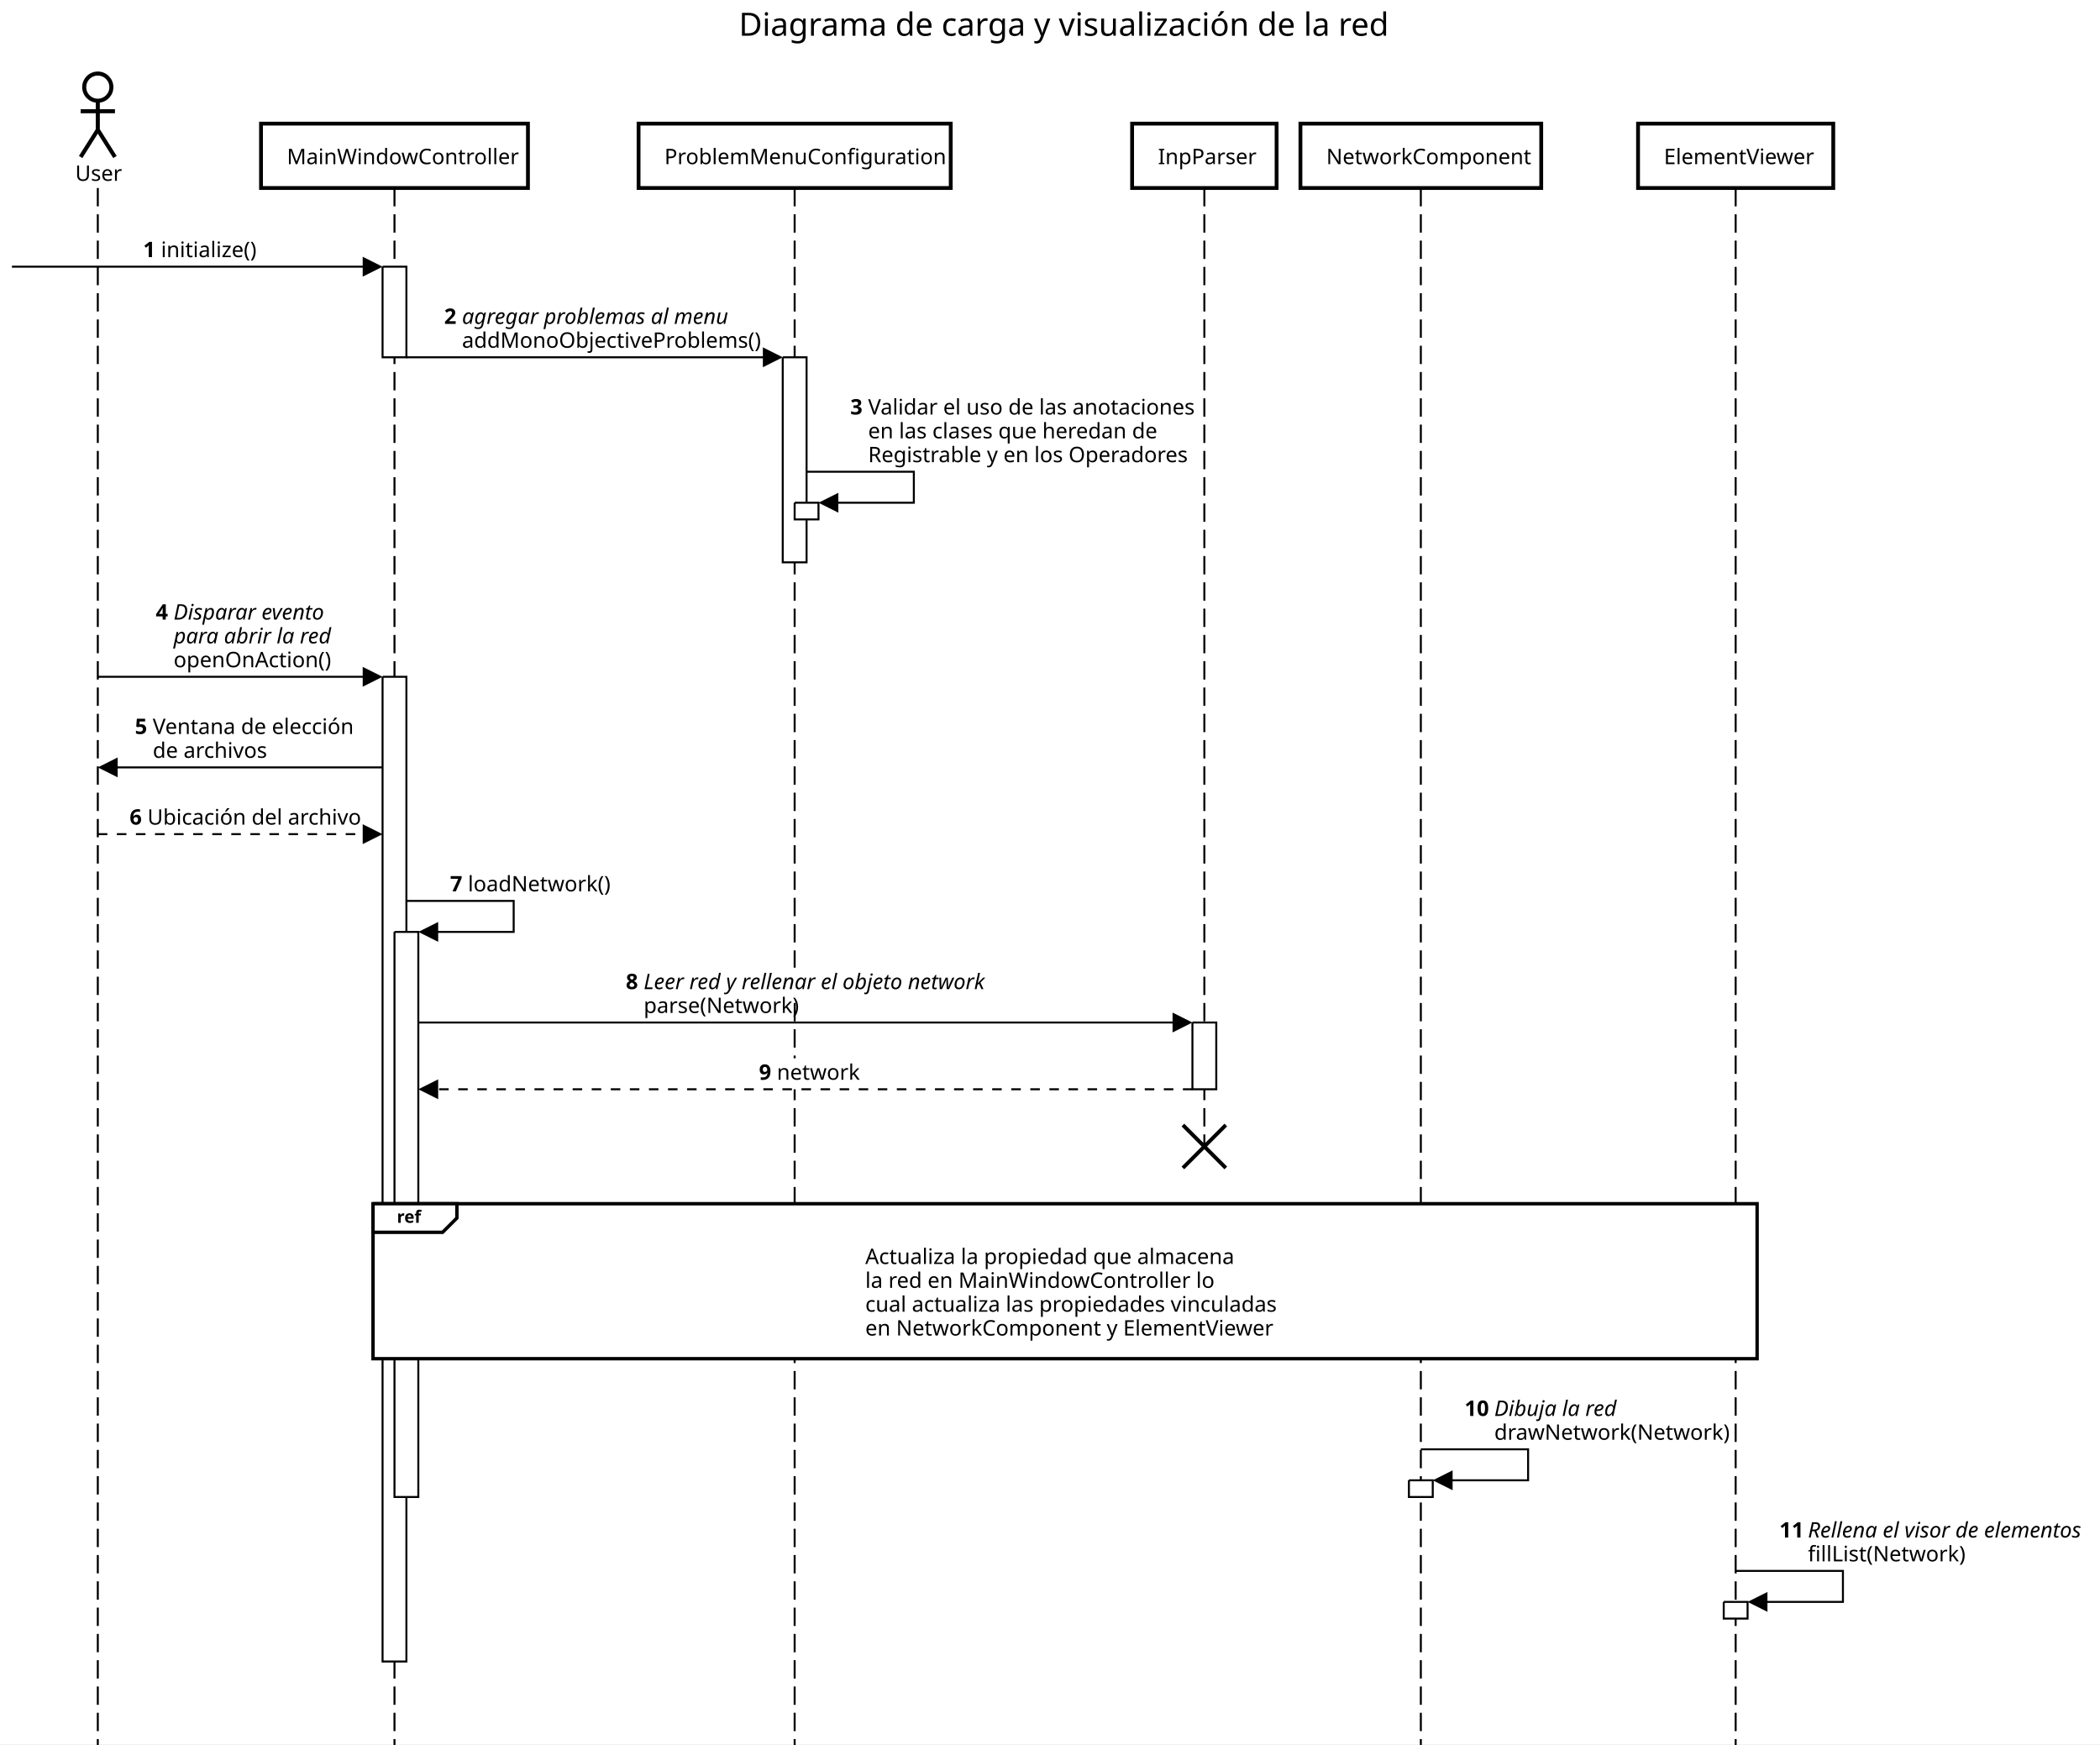
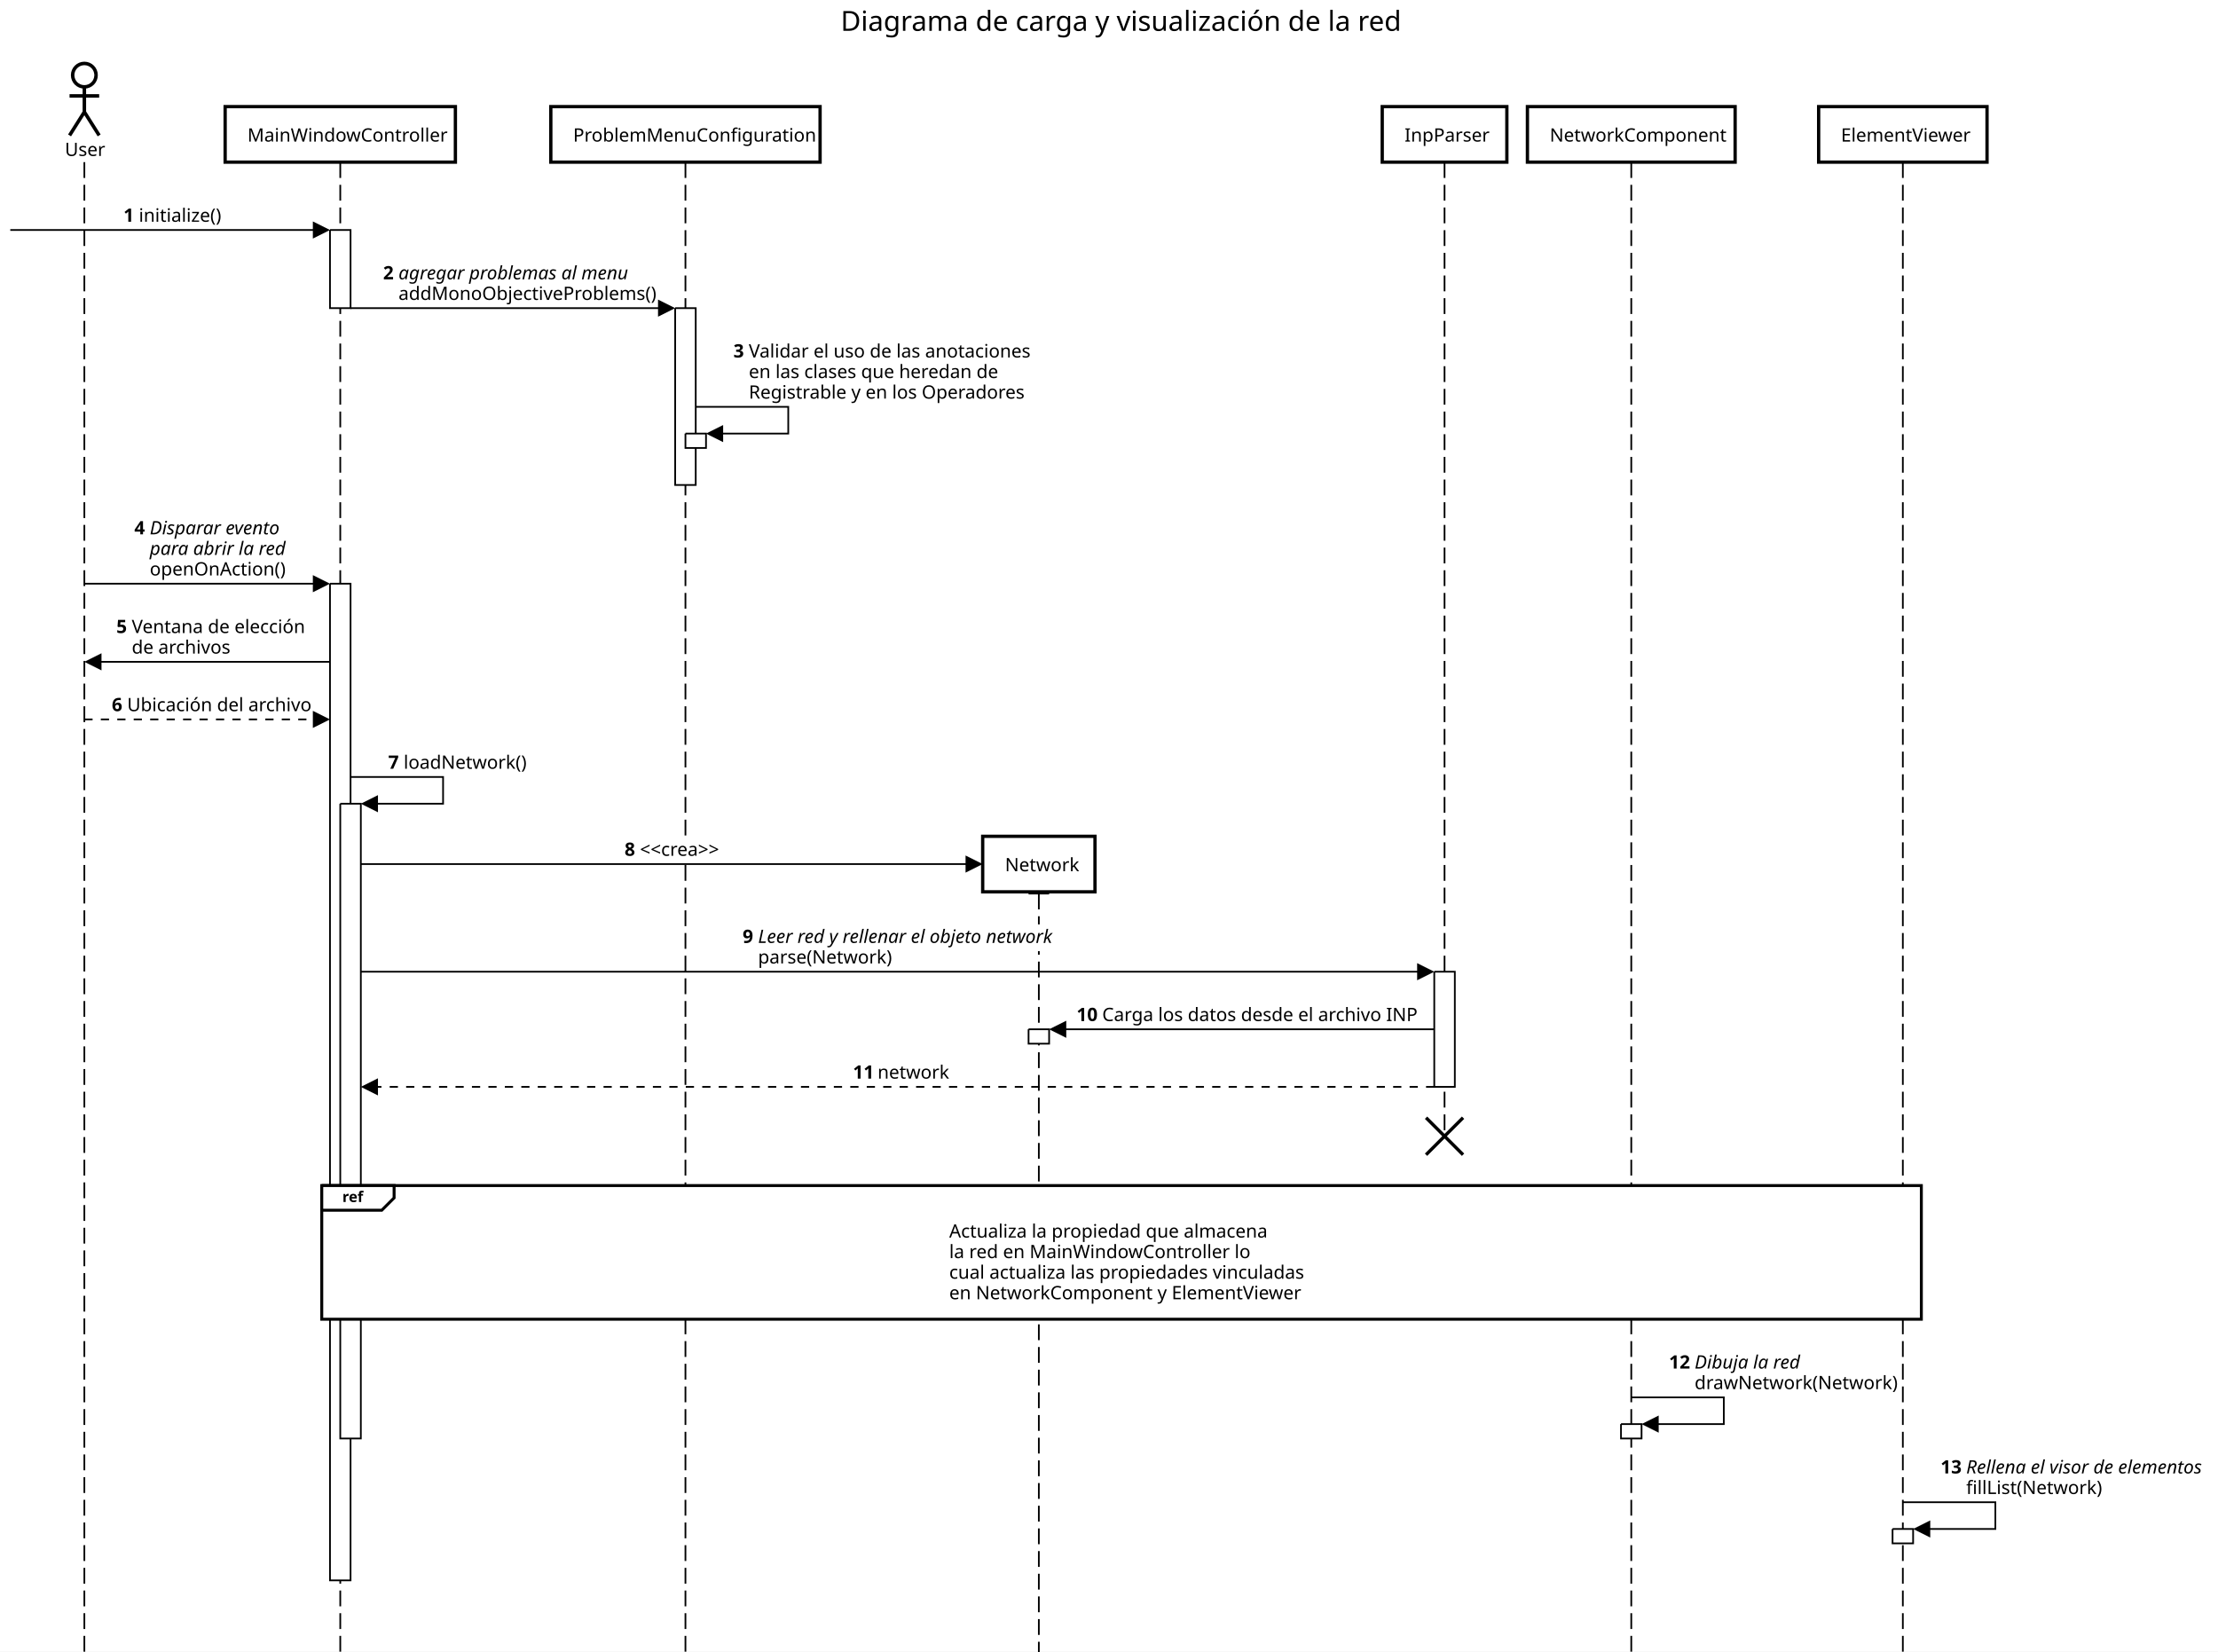
- <svg xmlns="http://www.w3.org/2000/svg" version="1.1" width="1439" height="1195">
+ <svg xmlns="http://www.w3.org/2000/svg" version="1.1" width="1762" height="1312">
  <defs />
  <g>
    <g />
    <g />
    <g />
    <g />
    <g />
    <g />
    <g />
    <g />
    <g />
    <g />
    <g />
    <g />
    <g />
    <g />
    <g />
    <g />
    <g />
    <g />
    <g />
    <g />
    <g />
    <g />
    <g />
    <g />
    <g />
    <g />
    <g />
    <g />
    <g />
    <g />
    <g />
    <g />
    <g />
    <g />
    <g />
-     <g>
-       <rect fill="white" stroke="none" x="0" y="0" width="1439" height="1195" />
-     </g>
-     <g>
-       <text fill="black" stroke="none" font-family="sans-serif" font-size="16.5pt" font-style="normal" font-weight="normal" text-decoration="normal" x="506.28" y="24.503" text-anchor="start" dominant-baseline="alphabetic" xml:space="preserve">Diagrama de carga y visualización de la red</text>
-     </g>
-     <g />
-     <g>
-       <path fill="none" stroke="black" paint-order="fill stroke markers" d=" M 67.017 128.803 L 67.017 1195.492" stroke-miterlimit="10" stroke-width="1.361" stroke-dasharray="12.566,5.445" />
-       <path fill="none" stroke="black" paint-order="fill stroke markers" d=" M 270.312 128.803 L 270.312 1195.492" stroke-miterlimit="10" stroke-width="1.361" stroke-dasharray="12.566,5.445" />
-       <path fill="none" stroke="black" paint-order="fill stroke markers" d=" M 544.524 128.803 L 544.524 1195.492" stroke-miterlimit="10" stroke-width="1.361" stroke-dasharray="12.566,5.445" />
-       <path fill="none" stroke="black" paint-order="fill stroke markers" d=" M 825.267 128.803 L 825.267 785.478" stroke-miterlimit="10" stroke-width="1.361" stroke-dasharray="12.566,5.445" />
-       <path fill="none" stroke="black" paint-order="fill stroke markers" d=" M 973.607 128.803 L 973.607 1195.492" stroke-miterlimit="10" stroke-width="1.361" stroke-dasharray="12.566,5.445" />
-       <path fill="none" stroke="black" paint-order="fill stroke markers" d=" M 1189.338 128.803 L 1189.338 1195.492" stroke-miterlimit="10" stroke-width="1.361" stroke-dasharray="12.566,5.445" />
+     <g />
+     <g />
+     <g />
+     <g />
+     <g>
+       <rect fill="white" stroke="none" x="0" y="0" width="1762" height="1312" />
+     </g>
+     <g>
+       <text fill="black" stroke="none" font-family="sans-serif" font-size="16.5pt" font-style="normal" font-weight="normal" text-decoration="normal" x="667.831" y="24.503" text-anchor="start" dominant-baseline="alphabetic" xml:space="preserve">Diagrama de carga y visualización de la red</text>
+     </g>
+     <g />
+     <g>
+       <path fill="none" stroke="black" paint-order="fill stroke markers" d=" M 67.017 128.803 L 67.017 1312.615" stroke-miterlimit="10" stroke-width="1.361" stroke-dasharray="12.566,5.445" />
+       <path fill="none" stroke="black" paint-order="fill stroke markers" d=" M 270.312 128.803 L 270.312 1312.615" stroke-miterlimit="10" stroke-width="1.361" stroke-dasharray="12.566,5.445" />
+       <path fill="none" stroke="black" paint-order="fill stroke markers" d=" M 544.524 128.803 L 544.524 1312.615" stroke-miterlimit="10" stroke-width="1.361" stroke-dasharray="12.566,5.445" />
+       <path fill="none" stroke="black" paint-order="fill stroke markers" d=" M 825.267 709.846 L 825.267 1312.615" stroke-miterlimit="10" stroke-width="1.361" stroke-dasharray="12.566,5.445" />
+       <path fill="none" stroke="black" paint-order="fill stroke markers" d=" M 1147.561 128.803 L 1147.561 902.602" stroke-miterlimit="10" stroke-width="1.361" stroke-dasharray="12.566,5.445" />
+       <path fill="none" stroke="black" paint-order="fill stroke markers" d=" M 1295.9 128.803 L 1295.9 1312.615" stroke-miterlimit="10" stroke-width="1.361" stroke-dasharray="12.566,5.445" />
+       <path fill="none" stroke="black" paint-order="fill stroke markers" d=" M 1511.632 128.803 L 1511.632 1312.615" stroke-miterlimit="10" stroke-width="1.361" stroke-dasharray="12.566,5.445" />
    </g>
    <g>
      <g>
        <path fill="white" stroke="black" paint-order="fill stroke markers" d=" M 76.328 59.705 A 9.311 9.311 0 1 1 76.328 59.696 M 67.017 69.016 L 67.017 88.945 M 55.255 76.204 L 78.778 76.204 M 67.017 88.945 L 55.255 107.567 M 67.017 88.945 L 78.778 107.567" stroke-miterlimit="10" stroke-width="2.777" stroke-dasharray="" />
      </g>
      <g>
        <g />
        <text fill="black" stroke="none" font-family="sans-serif" font-size="11pt" font-style="normal" font-weight="normal" text-decoration="normal" x="51.541" y="123.903" text-anchor="start" dominant-baseline="alphabetic" xml:space="preserve">User</text>
      </g>
      <path fill="none" stroke="none" />
      <g>
        <path fill="white" stroke="black" paint-order="fill stroke markers" d=" M 178.856 84.698 L 361.769 84.698 L 361.769 128.803 L 178.856 128.803 L 178.856 84.698 Z" stroke-miterlimit="10" stroke-width="2.614" stroke-dasharray="" />
      </g>
      <g>
        <g />
        <text fill="black" stroke="none" font-family="sans-serif" font-size="11pt" font-style="normal" font-weight="normal" text-decoration="normal" x="196.579" y="112.468" text-anchor="start" dominant-baseline="alphabetic" xml:space="preserve">MainWindowController</text>
      </g>
      <path fill="none" stroke="none" />
      <g>
        <path fill="white" stroke="black" paint-order="fill stroke markers" d=" M 437.57 84.698 L 651.479 84.698 L 651.479 128.803 L 437.57 128.803 L 437.57 84.698 Z" stroke-miterlimit="10" stroke-width="2.614" stroke-dasharray="" />
      </g>
      <g>
        <g />
        <text fill="black" stroke="none" font-family="sans-serif" font-size="11pt" font-style="normal" font-weight="normal" text-decoration="normal" x="455.294" y="112.468" text-anchor="start" dominant-baseline="alphabetic" xml:space="preserve">ProblemMenuConfiguration</text>
      </g>
      <path fill="none" stroke="none" />
      <g>
-         <path fill="white" stroke="black" paint-order="fill stroke markers" d=" M 775.765 84.698 L 874.77 84.698 L 874.77 128.803 L 775.765 128.803 L 775.765 84.698 Z" stroke-miterlimit="10" stroke-width="2.614" stroke-dasharray="" />
-       </g>
-       <g>
-         <g />
-         <text fill="black" stroke="none" font-family="sans-serif" font-size="11pt" font-style="normal" font-weight="normal" text-decoration="normal" x="793.488" y="112.468" text-anchor="start" dominant-baseline="alphabetic" xml:space="preserve">InpParser</text>
-       </g>
-       <path fill="none" stroke="none" />
-       <g>
-         <path fill="white" stroke="black" paint-order="fill stroke markers" d=" M 891.105 84.698 L 1056.108 84.698 L 1056.108 128.803 L 891.105 128.803 L 891.105 84.698 Z" stroke-miterlimit="10" stroke-width="2.614" stroke-dasharray="" />
-       </g>
-       <g>
-         <g />
-         <text fill="black" stroke="none" font-family="sans-serif" font-size="11pt" font-style="normal" font-weight="normal" text-decoration="normal" x="908.828" y="112.468" text-anchor="start" dominant-baseline="alphabetic" xml:space="preserve">NetworkComponent</text>
-       </g>
-       <path fill="none" stroke="none" />
-       <g>
-         <path fill="white" stroke="black" paint-order="fill stroke markers" d=" M 1122.452 84.698 L 1256.225 84.698 L 1256.225 128.803 L 1122.452 128.803 L 1122.452 84.698 Z" stroke-miterlimit="10" stroke-width="2.614" stroke-dasharray="" />
-       </g>
-       <g>
-         <g />
-         <text fill="black" stroke="none" font-family="sans-serif" font-size="11pt" font-style="normal" font-weight="normal" text-decoration="normal" x="1140.176" y="112.468" text-anchor="start" dominant-baseline="alphabetic" xml:space="preserve">ElementViewer</text>
+         <path fill="white" stroke="black" paint-order="fill stroke markers" d=" M 1098.058 84.698 L 1197.063 84.698 L 1197.063 128.803 L 1098.058 128.803 L 1098.058 84.698 Z" stroke-miterlimit="10" stroke-width="2.614" stroke-dasharray="" />
+       </g>
+       <g>
+         <g />
+         <text fill="black" stroke="none" font-family="sans-serif" font-size="11pt" font-style="normal" font-weight="normal" text-decoration="normal" x="1115.782" y="112.468" text-anchor="start" dominant-baseline="alphabetic" xml:space="preserve">InpParser</text>
+       </g>
+       <path fill="none" stroke="none" />
+       <g>
+         <path fill="white" stroke="black" paint-order="fill stroke markers" d=" M 1213.398 84.698 L 1378.402 84.698 L 1378.402 128.803 L 1213.398 128.803 L 1213.398 84.698 Z" stroke-miterlimit="10" stroke-width="2.614" stroke-dasharray="" />
+       </g>
+       <g>
+         <g />
+         <text fill="black" stroke="none" font-family="sans-serif" font-size="11pt" font-style="normal" font-weight="normal" text-decoration="normal" x="1231.122" y="112.468" text-anchor="start" dominant-baseline="alphabetic" xml:space="preserve">NetworkComponent</text>
+       </g>
+       <path fill="none" stroke="none" />
+       <g>
+         <path fill="white" stroke="black" paint-order="fill stroke markers" d=" M 1444.746 84.698 L 1578.518 84.698 L 1578.518 128.803 L 1444.746 128.803 L 1444.746 84.698 Z" stroke-miterlimit="10" stroke-width="2.614" stroke-dasharray="" />
+       </g>
+       <g>
+         <g />
+         <text fill="black" stroke="none" font-family="sans-serif" font-size="11pt" font-style="normal" font-weight="normal" text-decoration="normal" x="1462.47" y="112.468" text-anchor="start" dominant-baseline="alphabetic" xml:space="preserve">ElementViewer</text>
      </g>
    </g>
    <g>
      <path fill="white" stroke="black" paint-order="fill stroke markers" d=" M 262.145 182.709 L 278.48 182.709 L 278.48 244.783 L 262.145 244.783 L 262.145 182.709" stroke-miterlimit="10" stroke-width="1.361" stroke-dasharray="" />
      <path fill="white" stroke="black" paint-order="fill stroke markers" d=" M 536.357 244.783 L 552.692 244.783 L 552.692 385.266 L 536.357 385.266 L 536.357 244.783" stroke-miterlimit="10" stroke-width="1.361" stroke-dasharray="" />
      <path fill="white" stroke="black" paint-order="fill stroke markers" d=" M 544.524 344.428 L 560.86 344.428 L 560.86 355.862 L 544.524 355.862 L 544.524 344.428" stroke-miterlimit="10" stroke-width="1.361" stroke-dasharray="" />
-       <path fill="white" stroke="black" paint-order="fill stroke markers" d=" M 262.145 463.675 L 278.48 463.675 L 278.48 1138.319 L 262.145 1138.319 L 262.145 463.675" stroke-miterlimit="10" stroke-width="1.361" stroke-dasharray="" />
-       <path fill="white" stroke="black" paint-order="fill stroke markers" d=" M 270.312 638.461 L 286.647 638.461 L 286.647 1025.606 L 270.312 1025.606 L 270.312 638.461" stroke-miterlimit="10" stroke-width="1.361" stroke-dasharray="" />
-       <path fill="white" stroke="black" paint-order="fill stroke markers" d=" M 817.099 700.535 L 833.435 700.535 L 833.435 746.274 L 817.099 746.274 L 817.099 700.535" stroke-miterlimit="10" stroke-width="1.361" stroke-dasharray="" />
-       <path fill="white" stroke="black" paint-order="fill stroke markers" d=" M 965.439 1014.171 L 981.774 1014.171 L 981.774 1025.606 L 965.439 1025.606 L 965.439 1014.171" stroke-miterlimit="10" stroke-width="1.361" stroke-dasharray="" />
-       <path fill="white" stroke="black" paint-order="fill stroke markers" d=" M 1181.171 1097.481 L 1197.506 1097.481 L 1197.506 1108.915 L 1181.171 1108.915 L 1181.171 1097.481" stroke-miterlimit="10" stroke-width="1.361" stroke-dasharray="" />
+       <path fill="white" stroke="black" paint-order="fill stroke markers" d=" M 262.145 463.675 L 278.48 463.675 L 278.48 1255.442 L 262.145 1255.442 L 262.145 463.675" stroke-miterlimit="10" stroke-width="1.361" stroke-dasharray="" />
+       <path fill="white" stroke="black" paint-order="fill stroke markers" d=" M 270.312 638.461 L 286.647 638.461 L 286.647 1142.729 L 270.312 1142.729 L 270.312 638.461" stroke-miterlimit="10" stroke-width="1.361" stroke-dasharray="" />
+       <path fill="white" stroke="black" paint-order="fill stroke markers" d=" M 817.099 709.846 L 833.435 709.846 L 833.435 709.846 L 817.099 709.846 L 817.099 709.846" stroke-miterlimit="10" stroke-width="1.361" stroke-dasharray="" />
+       <path fill="white" stroke="black" paint-order="fill stroke markers" d=" M 1139.393 771.92 L 1155.728 771.92 L 1155.728 863.397 L 1139.393 863.397 L 1139.393 771.92" stroke-miterlimit="10" stroke-width="1.361" stroke-dasharray="" />
+       <path fill="white" stroke="black" paint-order="fill stroke markers" d=" M 817.099 817.659 L 833.435 817.659 L 833.435 829.093 L 817.099 829.093 L 817.099 817.659" stroke-miterlimit="10" stroke-width="1.361" stroke-dasharray="" />
+       <path fill="white" stroke="black" paint-order="fill stroke markers" d=" M 1287.733 1131.295 L 1304.068 1131.295 L 1304.068 1142.729 L 1287.733 1142.729 L 1287.733 1131.295" stroke-miterlimit="10" stroke-width="1.361" stroke-dasharray="" />
+       <path fill="white" stroke="black" paint-order="fill stroke markers" d=" M 1503.464 1214.604 L 1519.8 1214.604 L 1519.8 1226.039 L 1503.464 1226.039 L 1503.464 1214.604" stroke-miterlimit="10" stroke-width="1.361" stroke-dasharray="" />
      <g>
        <g>
          <rect fill="white" stroke="none" x="95.637" y="161.473" width="79.038" height="21.236" />
        </g>
        <text fill="black" stroke="none" font-family="sans-serif" font-size="11pt" font-style="normal" font-weight="normal" text-decoration="normal" x="110.314" y="176.175" text-anchor="start" dominant-baseline="alphabetic" xml:space="preserve">initialize()</text>
        <g>
          <text fill="black" stroke="none" font-family="sans-serif" font-size="11pt" font-style="normal" font-weight="bold" text-decoration="normal" x="98.087" y="176.175" text-anchor="start" dominant-baseline="alphabetic" xml:space="preserve">1 </text>
        </g>
      </g>
      <g>
        <path fill="none" stroke="black" paint-order="fill stroke markers" d=" M 8.168 182.709 L 259.422 182.709" stroke-miterlimit="10" stroke-width="1.361" stroke-dasharray="" />
        <g transform="translate(262.1447,182.7092) translate(-262.1447,-182.7092)">
          <path fill="black" stroke="none" paint-order="stroke fill markers" d=" M 248.532 175.903 L 262.145 182.709 L 248.532 189.516 Z" />
        </g>
      </g>
      <g>
        <g>
          <rect fill="white" stroke="none" x="301.894" y="207.212" width="196.404" height="21.236" />
        </g>
        <g>
          <rect fill="white" stroke="none" x="314.12" y="223.547" width="198.823" height="21.236" />
        </g>
        <text fill="black" stroke="none" font-family="sans-serif" font-size="11pt" font-style="italic" font-weight="normal" text-decoration="normal" x="316.57" y="221.914" text-anchor="start" dominant-baseline="alphabetic" xml:space="preserve">agregar problemas al menu</text>
        <g>
          <text fill="black" stroke="none" font-family="sans-serif" font-size="11pt" font-style="normal" font-weight="bold" text-decoration="normal" x="304.344" y="221.914" text-anchor="start" dominant-baseline="alphabetic" xml:space="preserve">2 </text>
        </g>
        <text fill="black" stroke="none" font-family="sans-serif" font-size="11pt" font-style="normal" font-weight="normal" text-decoration="normal" x="316.57" y="238.249" text-anchor="start" dominant-baseline="alphabetic" xml:space="preserve">addMonoObjectiveProblems()</text>
      </g>
      <g>
        <path fill="none" stroke="black" paint-order="fill stroke markers" d=" M 278.48 244.783 L 533.634 244.783" stroke-miterlimit="10" stroke-width="1.361" stroke-dasharray="" />
        <g transform="translate(536.3568,244.783) translate(-536.3568,-244.783)">
          <path fill="black" stroke="none" paint-order="stroke fill markers" d=" M 522.744 237.977 L 536.357 244.783 L 522.744 251.589 Z" />
        </g>
      </g>
      <g>
        <g>
          <rect fill="white" stroke="none" x="580.19" y="269.286" width="231.192" height="21.236" />
        </g>
        <g>
          <rect fill="white" stroke="none" x="592.416" y="285.621" width="196.432" height="21.236" />
        </g>
        <g>
          <rect fill="white" stroke="none" x="592.416" y="301.956" width="215.137" height="21.236" />
        </g>
        <text fill="black" stroke="none" font-family="sans-serif" font-size="11pt" font-style="normal" font-weight="normal" text-decoration="normal" x="594.866" y="283.988" text-anchor="start" dominant-baseline="alphabetic" xml:space="preserve">Validar el uso de las anotaciones</text>
        <g>
          <text fill="black" stroke="none" font-family="sans-serif" font-size="11pt" font-style="normal" font-weight="bold" text-decoration="normal" x="582.64" y="283.988" text-anchor="start" dominant-baseline="alphabetic" xml:space="preserve">3 </text>
        </g>
        <text fill="black" stroke="none" font-family="sans-serif" font-size="11pt" font-style="normal" font-weight="normal" text-decoration="normal" x="594.866" y="300.323" text-anchor="start" dominant-baseline="alphabetic" xml:space="preserve">en las clases que heredan de</text>
        <text fill="black" stroke="none" font-family="sans-serif" font-size="11pt" font-style="normal" font-weight="normal" text-decoration="normal" x="594.866" y="316.658" text-anchor="start" dominant-baseline="alphabetic" xml:space="preserve">Registrable y en los Operadores</text>
      </g>
      <g>
        <path fill="none" stroke="black" paint-order="fill stroke markers" d=" M 552.692 323.192 L 626.2 323.192 L 626.2 344.428 L 563.582 344.428" stroke-miterlimit="10" stroke-width="1.361" stroke-dasharray="" />
        <g transform="translate(560.8596,344.4278) translate(-560.8596,-344.4278)">
          <path fill="black" stroke="none" paint-order="stroke fill markers" d=" M 574.472 337.621 L 560.86 344.428 L 574.472 351.234 Z" />
        </g>
      </g>
      <g>
        <g>
          <rect fill="white" stroke="none" x="104.274" y="409.769" width="120.613" height="21.236" />
        </g>
        <g>
          <rect fill="white" stroke="none" x="116.5" y="426.104" width="108.387" height="21.236" />
        </g>
        <g>
          <rect fill="white" stroke="none" x="116.5" y="442.439" width="107.578" height="21.236" />
        </g>
        <text fill="black" stroke="none" font-family="sans-serif" font-size="11pt" font-style="italic" font-weight="normal" text-decoration="normal" x="118.951" y="424.47" text-anchor="start" dominant-baseline="alphabetic" xml:space="preserve">Disparar evento</text>
        <g>
          <text fill="black" stroke="none" font-family="sans-serif" font-size="11pt" font-style="normal" font-weight="bold" text-decoration="normal" x="106.725" y="424.47" text-anchor="start" dominant-baseline="alphabetic" xml:space="preserve">4 </text>
        </g>
        <text fill="black" stroke="none" font-family="sans-serif" font-size="11pt" font-style="italic" font-weight="normal" text-decoration="normal" x="118.951" y="440.805" text-anchor="start" dominant-baseline="alphabetic" xml:space="preserve">para abrir la red</text>
        <text fill="black" stroke="none" font-family="sans-serif" font-size="11pt" font-style="normal" font-weight="normal" text-decoration="normal" x="118.951" y="457.141" text-anchor="start" dominant-baseline="alphabetic" xml:space="preserve">openOnAction()</text>
      </g>
      <g>
        <path fill="none" stroke="black" paint-order="fill stroke markers" d=" M 67.017 463.675 L 259.422 463.675" stroke-miterlimit="10" stroke-width="1.361" stroke-dasharray="" />
        <g transform="translate(262.1447,463.6747) translate(-262.1447,-463.6747)">
          <path fill="black" stroke="none" paint-order="stroke fill markers" d=" M 248.532 456.868 L 262.145 463.675 L 248.532 470.481 Z" />
        </g>
      </g>
      <g>
        <g>
          <rect fill="white" stroke="none" x="89.994" y="488.178" width="149.174" height="21.236" />
        </g>
        <g>
          <rect fill="white" stroke="none" x="102.22" y="504.513" width="79.868" height="21.236" />
        </g>
        <text fill="black" stroke="none" font-family="sans-serif" font-size="11pt" font-style="normal" font-weight="normal" text-decoration="normal" x="104.67" y="502.879" text-anchor="start" dominant-baseline="alphabetic" xml:space="preserve">Ventana de elección</text>
        <g>
          <text fill="black" stroke="none" font-family="sans-serif" font-size="11pt" font-style="normal" font-weight="bold" text-decoration="normal" x="92.444" y="502.879" text-anchor="start" dominant-baseline="alphabetic" xml:space="preserve">5 </text>
        </g>
        <text fill="black" stroke="none" font-family="sans-serif" font-size="11pt" font-style="normal" font-weight="normal" text-decoration="normal" x="104.67" y="519.214" text-anchor="start" dominant-baseline="alphabetic" xml:space="preserve">de archivos</text>
      </g>
      <g>
        <path fill="none" stroke="black" paint-order="fill stroke markers" d=" M 262.145 525.749 L 69.739 525.749" stroke-miterlimit="10" stroke-width="1.361" stroke-dasharray="" />
        <g transform="translate(67.01656,525.7485) translate(-67.01656,-525.7485)">
          <path fill="black" stroke="none" paint-order="stroke fill markers" d=" M 80.629 518.942 L 67.017 525.749 L 80.629 532.555 Z" />
        </g>
      </g>
      <g>
        <g>
          <rect fill="white" stroke="none" x="86.347" y="550.251" width="156.468" height="21.236" />
        </g>
        <text fill="black" stroke="none" font-family="sans-serif" font-size="11pt" font-style="normal" font-weight="normal" text-decoration="normal" x="101.023" y="564.953" text-anchor="start" dominant-baseline="alphabetic" xml:space="preserve">Ubicación del archivo</text>
        <g>
          <text fill="black" stroke="none" font-family="sans-serif" font-size="11pt" font-style="normal" font-weight="bold" text-decoration="normal" x="88.797" y="564.953" text-anchor="start" dominant-baseline="alphabetic" xml:space="preserve">6 </text>
        </g>
      </g>
      <g>
        <path fill="none" stroke="black" paint-order="fill stroke markers" d=" M 67.017 571.487 L 259.422 571.487" stroke-miterlimit="10" stroke-width="1.361" stroke-dasharray="6.534" />
        <g transform="translate(262.1447,571.4871) translate(-262.1447,-571.4871)">
          <path fill="black" stroke="none" paint-order="stroke fill markers" d=" M 248.532 564.681 L 262.145 571.487 L 248.532 578.293 Z" />
        </g>
      </g>
      <g>
        <g>
          <rect fill="white" stroke="none" x="305.977" y="595.99" width="108.372" height="21.236" />
        </g>
        <text fill="black" stroke="none" font-family="sans-serif" font-size="11pt" font-style="normal" font-weight="normal" text-decoration="normal" x="320.654" y="610.692" text-anchor="start" dominant-baseline="alphabetic" xml:space="preserve">loadNetwork()</text>
        <g>
          <text fill="black" stroke="none" font-family="sans-serif" font-size="11pt" font-style="normal" font-weight="bold" text-decoration="normal" x="308.428" y="610.692" text-anchor="start" dominant-baseline="alphabetic" xml:space="preserve">7 </text>
        </g>
      </g>
      <g>
        <path fill="none" stroke="black" paint-order="fill stroke markers" d=" M 278.48 617.226 L 351.988 617.226 L 351.988 638.461 L 289.37 638.461" stroke-miterlimit="10" stroke-width="1.361" stroke-dasharray="" />
        <g transform="translate(286.6475,638.4614) translate(-286.6475,-638.4614)">
          <path fill="black" stroke="none" paint-order="stroke fill markers" d=" M 300.26 631.655 L 286.647 638.461 L 300.26 645.268 Z" />
        </g>
      </g>
-       <g>
-         <g>
-           <rect fill="white" stroke="none" x="426.374" y="662.964" width="250.999" height="21.236" />
-         </g>
-         <g>
-           <rect fill="white" stroke="none" x="438.6" y="679.299" width="105.101" height="21.236" />
-         </g>
-         <text fill="black" stroke="none" font-family="sans-serif" font-size="11pt" font-style="italic" font-weight="normal" text-decoration="normal" x="441.05" y="677.666" text-anchor="start" dominant-baseline="alphabetic" xml:space="preserve">Leer red y rellenar el objeto network</text>
-         <g>
-           <text fill="black" stroke="none" font-family="sans-serif" font-size="11pt" font-style="normal" font-weight="bold" text-decoration="normal" x="428.824" y="677.666" text-anchor="start" dominant-baseline="alphabetic" xml:space="preserve">8 </text>
-         </g>
-         <text fill="black" stroke="none" font-family="sans-serif" font-size="11pt" font-style="normal" font-weight="normal" text-decoration="normal" x="441.05" y="694.001" text-anchor="start" dominant-baseline="alphabetic" xml:space="preserve">parse(Network)</text>
-       </g>
-       <g>
-         <path fill="none" stroke="black" paint-order="fill stroke markers" d=" M 286.647 700.535 L 814.377 700.535" stroke-miterlimit="10" stroke-width="1.361" stroke-dasharray="" />
-         <g transform="translate(817.0994,700.5352) translate(-817.0994,-700.5352)">
-           <path fill="black" stroke="none" paint-order="stroke fill markers" d=" M 803.487 693.729 L 817.099 700.535 L 803.487 707.342 Z" />
-         </g>
-       </g>
-       <g>
-         <g>
-           <rect fill="white" stroke="none" x="517.644" y="725.038" width="68.458" height="21.236" />
-         </g>
-         <text fill="black" stroke="none" font-family="sans-serif" font-size="11pt" font-style="normal" font-weight="normal" text-decoration="normal" x="532.321" y="739.74" text-anchor="start" dominant-baseline="alphabetic" xml:space="preserve">network</text>
-         <g>
-           <text fill="black" stroke="none" font-family="sans-serif" font-size="11pt" font-style="normal" font-weight="bold" text-decoration="normal" x="520.095" y="739.74" text-anchor="start" dominant-baseline="alphabetic" xml:space="preserve">9 </text>
-         </g>
-       </g>
-       <g>
-         <path fill="none" stroke="black" paint-order="fill stroke markers" d=" M 817.099 746.274 L 289.37 746.274" stroke-miterlimit="10" stroke-width="1.361" stroke-dasharray="6.534" />
-         <g transform="translate(286.6475,746.2738) translate(-286.6475,-746.2738)">
-           <path fill="black" stroke="none" paint-order="stroke fill markers" d=" M 300.26 739.467 L 286.647 746.274 L 300.26 753.08 Z" />
-         </g>
-       </g>
-       <g>
-         <path fill="none" stroke="black" paint-order="fill stroke markers" d=" M 810.565 770.777 L 839.969 800.18 M 839.969 770.777 L 810.565 800.18" stroke-miterlimit="10" stroke-width="2.614" stroke-dasharray="" />
-       </g>
-       <path fill="none" stroke="none" />
-       <g>
-         <g />
-         <path fill="white" stroke="black" paint-order="fill stroke markers" d=" M 255.611 824.683 L 1204.04 824.683 L 1204.04 930.862 L 255.611 930.862 L 255.611 824.683 Z" stroke-miterlimit="10" stroke-width="2.334" stroke-dasharray="" />
-         <path fill="white" stroke="black" paint-order="fill stroke markers" d=" M 255.611 824.683 L 255.611 844.285 L 303.276 844.285 L 313.077 834.484 L 313.077 824.683 L 255.611 824.683" stroke-miterlimit="10" stroke-width="2.334" stroke-dasharray="" />
-         <text fill="black" stroke="none" font-family="sans-serif" font-size="8.8pt" font-style="normal" font-weight="bold" text-decoration="normal" x="271.946" y="837.751" text-anchor="start" dominant-baseline="alphabetic" xml:space="preserve">ref</text>
-       </g>
-       <g>
-         <text fill="black" stroke="none" font-family="sans-serif" font-size="11pt" font-style="normal" font-weight="normal" text-decoration="normal" x="592.914" y="865.987" text-anchor="start" dominant-baseline="alphabetic" xml:space="preserve">Actualiza la propiedad que almacena </text>
-         <text fill="black" stroke="none" font-family="sans-serif" font-size="11pt" font-style="normal" font-weight="normal" text-decoration="normal" x="592.914" y="882.323" text-anchor="start" dominant-baseline="alphabetic" xml:space="preserve">la red en MainWindowController lo </text>
-         <text fill="black" stroke="none" font-family="sans-serif" font-size="11pt" font-style="normal" font-weight="normal" text-decoration="normal" x="592.914" y="898.658" text-anchor="start" dominant-baseline="alphabetic" xml:space="preserve">cual actualiza las propiedades vinculadas </text>
-         <text fill="black" stroke="none" font-family="sans-serif" font-size="11pt" font-style="normal" font-weight="normal" text-decoration="normal" x="592.914" y="914.993" text-anchor="start" dominant-baseline="alphabetic" xml:space="preserve">en NetworkComponent y ElementViewer</text>
-       </g>
-       <g>
-         <g>
-           <rect fill="white" stroke="none" x="1001.104" y="955.364" width="107.585" height="21.236" />
-         </g>
-         <g>
-           <rect fill="white" stroke="none" x="1021.483" y="971.7" width="153.97" height="21.236" />
-         </g>
-         <text fill="black" stroke="none" font-family="sans-serif" font-size="11pt" font-style="italic" font-weight="normal" text-decoration="normal" x="1023.934" y="970.066" text-anchor="start" dominant-baseline="alphabetic" xml:space="preserve">Dibuja la red</text>
-         <g>
-           <text fill="black" stroke="none" font-family="sans-serif" font-size="11pt" font-style="normal" font-weight="bold" text-decoration="normal" x="1003.554" y="970.066" text-anchor="start" dominant-baseline="alphabetic" xml:space="preserve">10 </text>
-         </g>
-         <text fill="black" stroke="none" font-family="sans-serif" font-size="11pt" font-style="normal" font-weight="normal" text-decoration="normal" x="1023.934" y="986.401" text-anchor="start" dominant-baseline="alphabetic" xml:space="preserve">drawNetwork(Network)</text>
-       </g>
-       <g>
-         <path fill="none" stroke="black" paint-order="fill stroke markers" d=" M 973.607 992.935 L 1047.115 992.935 L 1047.115 1014.171 L 984.497 1014.171" stroke-miterlimit="10" stroke-width="1.361" stroke-dasharray="" />
-         <g transform="translate(981.7741,1014.171) translate(-981.7741,-1014.171)">
-           <path fill="black" stroke="none" paint-order="stroke fill markers" d=" M 995.387 1007.365 L 981.774 1014.171 L 995.387 1020.977 Z" />
-         </g>
-       </g>
-       <g>
-         <g>
-           <rect fill="white" stroke="none" x="1216.836" y="1038.674" width="216.783" height="21.236" />
-         </g>
-         <g>
-           <rect fill="white" stroke="none" x="1236.406" y="1055.009" width="105.087" height="21.236" />
-         </g>
-         <text fill="black" stroke="none" font-family="sans-serif" font-size="11pt" font-style="italic" font-weight="normal" text-decoration="normal" x="1238.857" y="1053.376" text-anchor="start" dominant-baseline="alphabetic" xml:space="preserve">Rellena el visor de elementos</text>
-         <g>
-           <text fill="black" stroke="none" font-family="sans-serif" font-size="11pt" font-style="normal" font-weight="bold" text-decoration="normal" x="1219.286" y="1053.376" text-anchor="start" dominant-baseline="alphabetic" xml:space="preserve">11 </text>
-         </g>
-         <text fill="black" stroke="none" font-family="sans-serif" font-size="11pt" font-style="normal" font-weight="normal" text-decoration="normal" x="1238.857" y="1069.711" text-anchor="start" dominant-baseline="alphabetic" xml:space="preserve">fillList(Network)</text>
-       </g>
-       <g>
-         <path fill="none" stroke="black" paint-order="fill stroke markers" d=" M 1189.338 1076.245 L 1262.847 1076.245 L 1262.847 1097.481 L 1200.228 1097.481" stroke-miterlimit="10" stroke-width="1.361" stroke-dasharray="" />
-         <g transform="translate(1197.506,1097.481) translate(-1197.506,-1097.481)">
-           <path fill="black" stroke="none" paint-order="stroke fill markers" d=" M 1211.119 1090.674 L 1197.506 1097.481 L 1211.119 1104.287 Z" />
+       <path fill="none" stroke="none" />
+       <g>
+         <path fill="white" stroke="black" paint-order="fill stroke markers" d=" M 780.661 664.353 L 869.873 664.353 L 869.873 708.458 L 780.661 708.458 L 780.661 664.353 Z" stroke-miterlimit="10" stroke-width="2.614" stroke-dasharray="" />
+       </g>
+       <g>
+         <g />
+         <text fill="black" stroke="none" font-family="sans-serif" font-size="11pt" font-style="normal" font-weight="normal" text-decoration="normal" x="798.384" y="692.123" text-anchor="start" dominant-baseline="alphabetic" xml:space="preserve">Network</text>
+       </g>
+       <g>
+         <g>
+           <rect fill="white" stroke="none" x="493.709" y="665.169" width="79.89" height="21.236" />
+         </g>
+         <text fill="black" stroke="none" font-family="sans-serif" font-size="11pt" font-style="normal" font-weight="normal" text-decoration="normal" x="508.386" y="679.871" text-anchor="start" dominant-baseline="alphabetic" xml:space="preserve">&lt;&lt;crea&gt;&gt;</text>
+         <g>
+           <text fill="black" stroke="none" font-family="sans-serif" font-size="11pt" font-style="normal" font-weight="bold" text-decoration="normal" x="496.159" y="679.871" text-anchor="start" dominant-baseline="alphabetic" xml:space="preserve">8 </text>
+         </g>
+       </g>
+       <g>
+         <path fill="none" stroke="black" paint-order="fill stroke markers" d=" M 286.647 686.405 L 777.938 686.405" stroke-miterlimit="10" stroke-width="1.361" stroke-dasharray="" />
+         <g transform="translate(780.6607,686.4052) translate(-780.6607,-686.4052)">
+           <path fill="black" stroke="none" paint-order="stroke fill markers" d=" M 767.048 679.599 L 780.661 686.405 L 767.048 693.212 Z" />
+         </g>
+       </g>
+       <g>
+         <g>
+           <rect fill="white" stroke="none" x="587.521" y="734.349" width="250.999" height="21.236" />
+         </g>
+         <g>
+           <rect fill="white" stroke="none" x="599.747" y="750.684" width="105.101" height="21.236" />
+         </g>
+         <text fill="black" stroke="none" font-family="sans-serif" font-size="11pt" font-style="italic" font-weight="normal" text-decoration="normal" x="602.197" y="749.051" text-anchor="start" dominant-baseline="alphabetic" xml:space="preserve">Leer red y rellenar el objeto network</text>
+         <g>
+           <text fill="black" stroke="none" font-family="sans-serif" font-size="11pt" font-style="normal" font-weight="bold" text-decoration="normal" x="589.971" y="749.051" text-anchor="start" dominant-baseline="alphabetic" xml:space="preserve">9 </text>
+         </g>
+         <text fill="black" stroke="none" font-family="sans-serif" font-size="11pt" font-style="normal" font-weight="normal" text-decoration="normal" x="602.197" y="765.386" text-anchor="start" dominant-baseline="alphabetic" xml:space="preserve">parse(Network)</text>
+       </g>
+       <g>
+         <path fill="none" stroke="black" paint-order="fill stroke markers" d=" M 286.647 771.92 L 1136.671 771.92" stroke-miterlimit="10" stroke-width="1.361" stroke-dasharray="" />
+         <g transform="translate(1139.393,771.92) translate(-1139.393,-771.92)">
+           <path fill="black" stroke="none" paint-order="stroke fill markers" d=" M 1125.78 765.114 L 1139.393 771.92 L 1125.78 778.726 Z" />
+         </g>
+       </g>
+       <g>
+         <g>
+           <rect fill="white" stroke="none" x="852.765" y="796.423" width="267.298" height="21.236" />
+         </g>
+         <text fill="black" stroke="none" font-family="sans-serif" font-size="11pt" font-style="normal" font-weight="normal" text-decoration="normal" x="875.594" y="811.125" text-anchor="start" dominant-baseline="alphabetic" xml:space="preserve">Carga los datos desde el archivo INP</text>
+         <g>
+           <text fill="black" stroke="none" font-family="sans-serif" font-size="11pt" font-style="normal" font-weight="bold" text-decoration="normal" x="855.215" y="811.125" text-anchor="start" dominant-baseline="alphabetic" xml:space="preserve">10 </text>
+         </g>
+       </g>
+       <g>
+         <path fill="none" stroke="black" paint-order="fill stroke markers" d=" M 1139.393 817.659 L 836.157 817.659" stroke-miterlimit="10" stroke-width="1.361" stroke-dasharray="" />
+         <g transform="translate(833.4346,817.6586) translate(-833.4346,-817.6586)">
+           <path fill="black" stroke="none" paint-order="stroke fill markers" d=" M 847.047 810.852 L 833.435 817.659 L 847.047 824.465 Z" />
+         </g>
+       </g>
+       <g>
+         <g>
+           <rect fill="white" stroke="none" x="675.119" y="842.161" width="75.802" height="21.236" />
+         </g>
+         <text fill="black" stroke="none" font-family="sans-serif" font-size="11pt" font-style="normal" font-weight="normal" text-decoration="normal" x="697.14" y="856.863" text-anchor="start" dominant-baseline="alphabetic" xml:space="preserve">network</text>
+         <g>
+           <text fill="black" stroke="none" font-family="sans-serif" font-size="11pt" font-style="normal" font-weight="bold" text-decoration="normal" x="677.569" y="856.863" text-anchor="start" dominant-baseline="alphabetic" xml:space="preserve">11 </text>
+         </g>
+       </g>
+       <g>
+         <path fill="none" stroke="black" paint-order="fill stroke markers" d=" M 1139.393 863.397 L 289.37 863.397" stroke-miterlimit="10" stroke-width="1.361" stroke-dasharray="6.534" />
+         <g transform="translate(286.6475,863.3972) translate(-286.6475,-863.3972)">
+           <path fill="black" stroke="none" paint-order="stroke fill markers" d=" M 300.26 856.591 L 286.647 863.397 L 300.26 870.204 Z" />
+         </g>
+       </g>
+       <g>
+         <path fill="none" stroke="black" paint-order="fill stroke markers" d=" M 1132.859 887.9 L 1162.262 917.303 M 1162.262 887.9 L 1132.859 917.303" stroke-miterlimit="10" stroke-width="2.614" stroke-dasharray="" />
+       </g>
+       <path fill="none" stroke="none" />
+       <g>
+         <g />
+         <path fill="white" stroke="black" paint-order="fill stroke markers" d=" M 255.611 941.806 L 1526.334 941.806 L 1526.334 1047.985 L 255.611 1047.985 L 255.611 941.806 Z" stroke-miterlimit="10" stroke-width="2.334" stroke-dasharray="" />
+         <path fill="white" stroke="black" paint-order="fill stroke markers" d=" M 255.611 941.806 L 255.611 961.408 L 303.276 961.408 L 313.077 951.607 L 313.077 941.806 L 255.611 941.806" stroke-miterlimit="10" stroke-width="2.334" stroke-dasharray="" />
+         <text fill="black" stroke="none" font-family="sans-serif" font-size="8.8pt" font-style="normal" font-weight="bold" text-decoration="normal" x="271.946" y="954.874" text-anchor="start" dominant-baseline="alphabetic" xml:space="preserve">ref</text>
+       </g>
+       <g>
+         <text fill="black" stroke="none" font-family="sans-serif" font-size="11pt" font-style="normal" font-weight="normal" text-decoration="normal" x="754.061" y="983.111" text-anchor="start" dominant-baseline="alphabetic" xml:space="preserve">Actualiza la propiedad que almacena </text>
+         <text fill="black" stroke="none" font-family="sans-serif" font-size="11pt" font-style="normal" font-weight="normal" text-decoration="normal" x="754.061" y="999.446" text-anchor="start" dominant-baseline="alphabetic" xml:space="preserve">la red en MainWindowController lo </text>
+         <text fill="black" stroke="none" font-family="sans-serif" font-size="11pt" font-style="normal" font-weight="normal" text-decoration="normal" x="754.061" y="1015.781" text-anchor="start" dominant-baseline="alphabetic" xml:space="preserve">cual actualiza las propiedades vinculadas </text>
+         <text fill="black" stroke="none" font-family="sans-serif" font-size="11pt" font-style="normal" font-weight="normal" text-decoration="normal" x="754.061" y="1032.116" text-anchor="start" dominant-baseline="alphabetic" xml:space="preserve">en NetworkComponent y ElementViewer</text>
+       </g>
+       <g>
+         <g>
+           <rect fill="white" stroke="none" x="1323.398" y="1072.488" width="107.585" height="21.236" />
+         </g>
+         <g>
+           <rect fill="white" stroke="none" x="1343.777" y="1088.823" width="153.97" height="21.236" />
+         </g>
+         <text fill="black" stroke="none" font-family="sans-serif" font-size="11pt" font-style="italic" font-weight="normal" text-decoration="normal" x="1346.227" y="1087.189" text-anchor="start" dominant-baseline="alphabetic" xml:space="preserve">Dibuja la red</text>
+         <g>
+           <text fill="black" stroke="none" font-family="sans-serif" font-size="11pt" font-style="normal" font-weight="bold" text-decoration="normal" x="1325.848" y="1087.189" text-anchor="start" dominant-baseline="alphabetic" xml:space="preserve">12 </text>
+         </g>
+         <text fill="black" stroke="none" font-family="sans-serif" font-size="11pt" font-style="normal" font-weight="normal" text-decoration="normal" x="1346.227" y="1103.525" text-anchor="start" dominant-baseline="alphabetic" xml:space="preserve">drawNetwork(Network)</text>
+       </g>
+       <g>
+         <path fill="none" stroke="black" paint-order="fill stroke markers" d=" M 1295.9 1110.059 L 1369.409 1110.059 L 1369.409 1131.295 L 1306.79 1131.295" stroke-miterlimit="10" stroke-width="1.361" stroke-dasharray="" />
+         <g transform="translate(1304.068,1131.295) translate(-1304.068,-1131.295)">
+           <path fill="black" stroke="none" paint-order="stroke fill markers" d=" M 1317.68 1124.488 L 1304.068 1131.295 L 1317.68 1138.101 Z" />
+         </g>
+       </g>
+       <g>
+         <g>
+           <rect fill="white" stroke="none" x="1539.13" y="1155.797" width="217.592" height="21.236" />
+         </g>
+         <g>
+           <rect fill="white" stroke="none" x="1559.509" y="1172.133" width="105.087" height="21.236" />
+         </g>
+         <text fill="black" stroke="none" font-family="sans-serif" font-size="11pt" font-style="italic" font-weight="normal" text-decoration="normal" x="1561.959" y="1170.499" text-anchor="start" dominant-baseline="alphabetic" xml:space="preserve">Rellena el visor de elementos</text>
+         <g>
+           <text fill="black" stroke="none" font-family="sans-serif" font-size="11pt" font-style="normal" font-weight="bold" text-decoration="normal" x="1541.58" y="1170.499" text-anchor="start" dominant-baseline="alphabetic" xml:space="preserve">13 </text>
+         </g>
+         <text fill="black" stroke="none" font-family="sans-serif" font-size="11pt" font-style="normal" font-weight="normal" text-decoration="normal" x="1561.959" y="1186.834" text-anchor="start" dominant-baseline="alphabetic" xml:space="preserve">fillList(Network)</text>
+       </g>
+       <g>
+         <path fill="none" stroke="black" paint-order="fill stroke markers" d=" M 1511.632 1193.368 L 1585.14 1193.368 L 1585.14 1214.604 L 1522.522 1214.604" stroke-miterlimit="10" stroke-width="1.361" stroke-dasharray="" />
+         <g transform="translate(1519.8,1214.604) translate(-1519.8,-1214.604)">
+           <path fill="black" stroke="none" paint-order="stroke fill markers" d=" M 1533.412 1207.798 L 1519.8 1214.604 L 1533.412 1221.41 Z" />
        </g>
      </g>
    </g>
    <g />
    <g />
    <g />
    <g />
    <g />
    <g />
  </g>
</svg>
